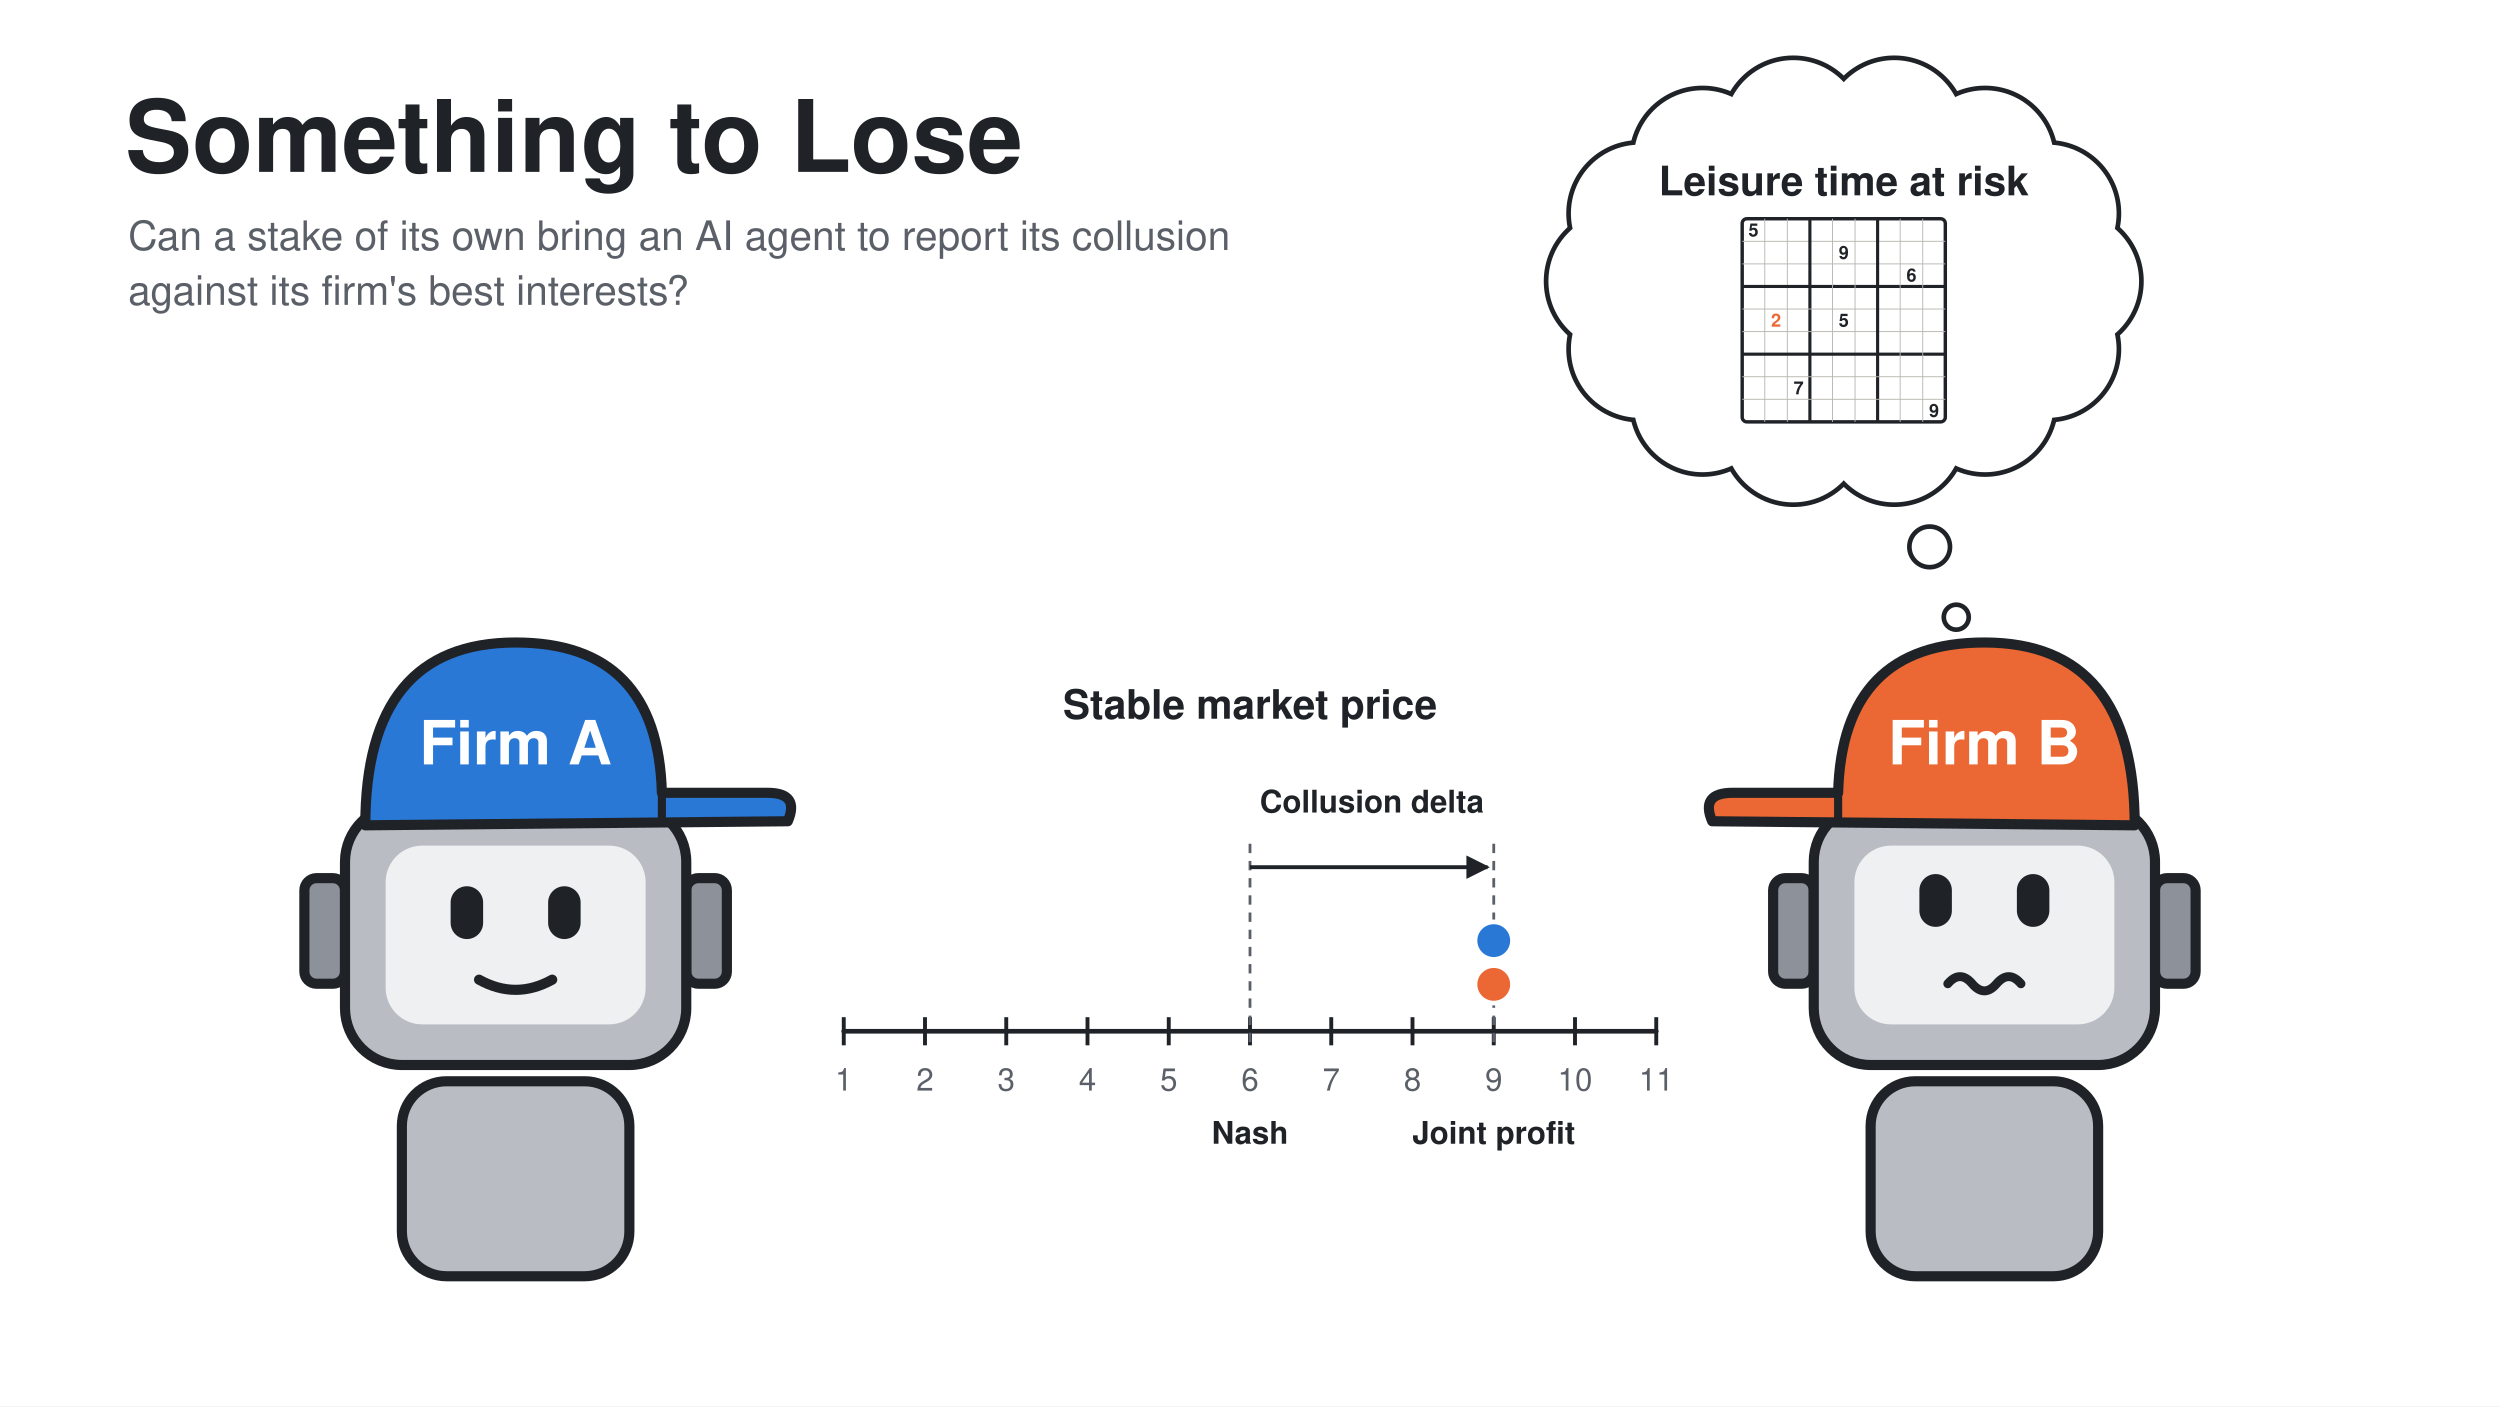
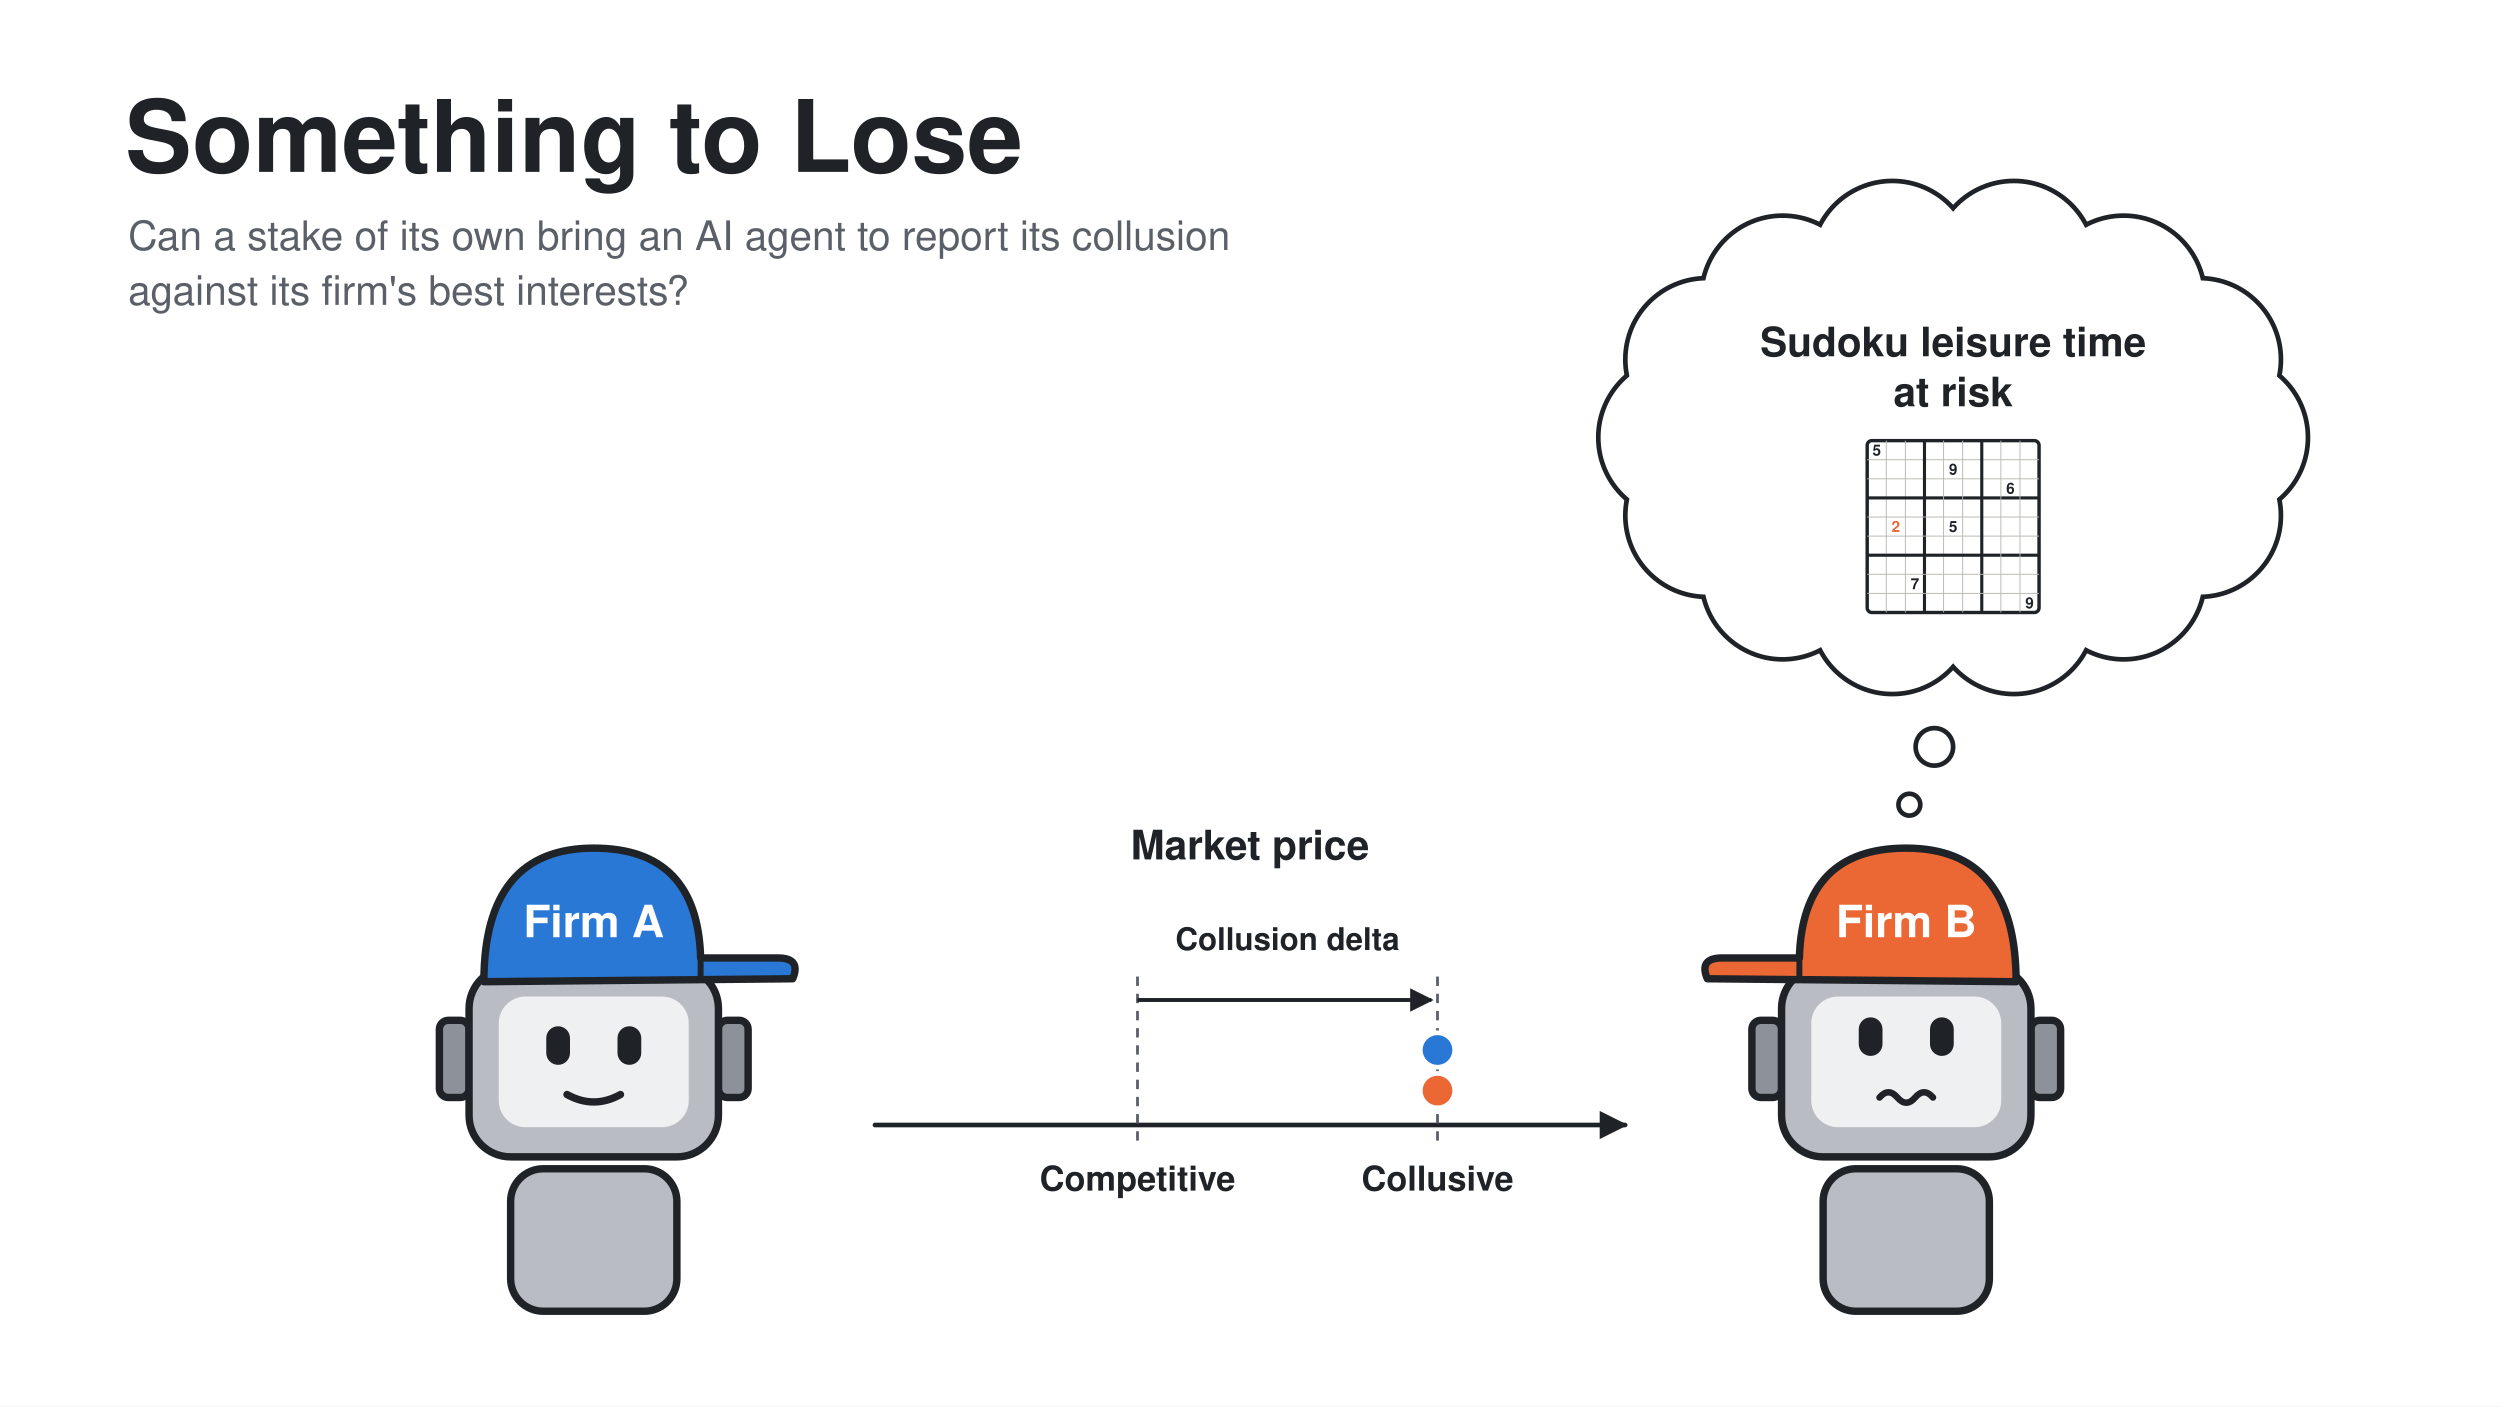
<svg xmlns="http://www.w3.org/2000/svg" viewBox="0 0 1600 900" width="1600" height="900">
  <rect width="1600" height="900" fill="white" />
-   <path d="M540 660H1060" stroke="#1f2328" stroke-width="3" stroke-linecap="round" />
-   <text x="800.0" y="460" font-size="26" fill="#1f2328" text-anchor="middle" font-weight="bold" font-family="Helvetica, Arial, sans-serif">Stable market price</text>
-   <path d="M540.0 651V669" stroke="#1f2328" stroke-width="2.5" />
-   <text x="540.0" y="698" font-size="20" fill="#5b6068" text-anchor="middle" font-weight="normal" font-family="Helvetica, Arial, sans-serif">1</text>
-   <path d="M592.0 651V669" stroke="#1f2328" stroke-width="2.5" />
-   <text x="592.0" y="698" font-size="20" fill="#5b6068" text-anchor="middle" font-weight="normal" font-family="Helvetica, Arial, sans-serif">2</text>
-   <path d="M644.0 651V669" stroke="#1f2328" stroke-width="2.5" />
-   <text x="644.0" y="698" font-size="20" fill="#5b6068" text-anchor="middle" font-weight="normal" font-family="Helvetica, Arial, sans-serif">3</text>
-   <path d="M696.0 651V669" stroke="#1f2328" stroke-width="2.5" />
-   <text x="696.0" y="698" font-size="20" fill="#5b6068" text-anchor="middle" font-weight="normal" font-family="Helvetica, Arial, sans-serif">4</text>
-   <path d="M748.0 651V669" stroke="#1f2328" stroke-width="2.5" />
-   <text x="748.0" y="698" font-size="20" fill="#5b6068" text-anchor="middle" font-weight="normal" font-family="Helvetica, Arial, sans-serif">5</text>
-   <path d="M800.0 651V669" stroke="#1f2328" stroke-width="2.5" />
-   <text x="800.0" y="698" font-size="20" fill="#5b6068" text-anchor="middle" font-weight="normal" font-family="Helvetica, Arial, sans-serif">6</text>
-   <path d="M852.0 651V669" stroke="#1f2328" stroke-width="2.5" />
-   <text x="852.0" y="698" font-size="20" fill="#5b6068" text-anchor="middle" font-weight="normal" font-family="Helvetica, Arial, sans-serif">7</text>
-   <path d="M904.0 651V669" stroke="#1f2328" stroke-width="2.5" />
-   <text x="904.0" y="698" font-size="20" fill="#5b6068" text-anchor="middle" font-weight="normal" font-family="Helvetica, Arial, sans-serif">8</text>
-   <path d="M956.0 651V669" stroke="#1f2328" stroke-width="2.5" />
-   <text x="956.0" y="698" font-size="20" fill="#5b6068" text-anchor="middle" font-weight="normal" font-family="Helvetica, Arial, sans-serif">9</text>
-   <path d="M1008.0 651V669" stroke="#1f2328" stroke-width="2.5" />
-   <text x="1008.0" y="698" font-size="20" fill="#5b6068" text-anchor="middle" font-weight="normal" font-family="Helvetica, Arial, sans-serif">10</text>
-   <path d="M1060.0 651V669" stroke="#1f2328" stroke-width="2.5" />
-   <text x="1060.0" y="698" font-size="20" fill="#5b6068" text-anchor="middle" font-weight="normal" font-family="Helvetica, Arial, sans-serif">11</text>
-   <path d="M800.0 540V670" stroke="#5b6068" stroke-width="1.8" stroke-dasharray="6 5" />
-   <text x="800.0" y="732" font-size="20" fill="#1f2328" text-anchor="middle" font-weight="bold" font-family="Helvetica, Arial, sans-serif">Nash</text>
-   <path d="M956.0 540V670" stroke="#5b6068" stroke-width="1.8" stroke-dasharray="6 5" />
-   <text x="956.0" y="732" font-size="20" fill="#1f2328" text-anchor="middle" font-weight="bold" font-family="Helvetica, Arial, sans-serif">Joint profit</text>
  <defs>
    <marker id="tip" viewBox="0 0 10 10" refX="9" refY="5" markerWidth="6" markerHeight="6" orient="auto">
      <path d="M0 0L10 5L0 10Z" fill="#1f2328" />
    </marker>
  </defs>
-   <path d="M800.0 555H952.0" stroke="#1f2328" stroke-width="2.5" marker-end="url(#tip)" />
-   <text x="878.0" y="520" font-size="20" fill="#1f2328" text-anchor="middle" font-weight="bold" font-family="Helvetica, Arial, sans-serif">Collusion delta</text>
-   <circle cx="956.0" cy="602" r="12" fill="#2a78d6" stroke="white" stroke-width="3" />
-   <circle cx="956.0" cy="630" r="12" fill="#eb6834" stroke="white" stroke-width="3" />
-   <g transform="translate(330 640) scale(2.6 2.6)">
+   <path d="M560 720H1040" stroke="#1f2328" stroke-width="3" stroke-linecap="round" marker-end="url(#tip)" />
+   <text x="800.0" y="550" font-size="26" fill="#1f2328" text-anchor="middle" font-weight="bold" font-family="Helvetica, Arial, sans-serif">Market price</text>
+   <path d="M728.0 625V732" stroke="#5b6068" stroke-width="1.8" stroke-dasharray="6 5" />
+   <text x="728.0" y="762" font-size="22" fill="#1f2328" text-anchor="middle" font-weight="bold" font-family="Helvetica, Arial, sans-serif">Competitive</text>
+   <path d="M920.0 625V732" stroke="#5b6068" stroke-width="1.8" stroke-dasharray="6 5" />
+   <text x="920.0" y="762" font-size="22" fill="#1f2328" text-anchor="middle" font-weight="bold" font-family="Helvetica, Arial, sans-serif">Collusive</text>
+   <path d="M728.0 640H916.0" stroke="#1f2328" stroke-width="2.5" marker-end="url(#tip)" />
+   <text x="824.0" y="608" font-size="20" fill="#1f2328" text-anchor="middle" font-weight="bold" font-family="Helvetica, Arial, sans-serif">Collusion delta</text>
+   <circle cx="920.0" cy="672" r="11" fill="#2a78d6" stroke="white" stroke-width="3" />
+   <circle cx="920.0" cy="698" r="11" fill="#eb6834" stroke="white" stroke-width="3" />
+   <g transform="translate(380 710) scale(1.9 1.9)">
    <rect x="-52" y="-30" width="10" height="26" rx="3" fill="#8d9199" stroke="#1f2328" stroke-width="2.5" />
    <rect x="42" y="-30" width="10" height="26" rx="3" fill="#8d9199" stroke="#1f2328" stroke-width="2.5" />
    <rect x="-28" y="20" width="56" height="48" rx="11" fill="#b9bcc2" stroke="#1f2328" stroke-width="2.5" />
    <rect x="-42" y="-48" width="84" height="64" rx="14" fill="#b9bcc2" stroke="#1f2328" stroke-width="2.5" />
    <rect x="-32" y="-38" width="64" height="44" rx="9" fill="#eef0f2" />
    <rect x="-16" y="-28" width="8" height="13" rx="4" fill="#1f2328" />
    <rect x="8" y="-28" width="8" height="13" rx="4" fill="#1f2328" />
    <path d="M-9 -5Q0 0 9 -5" stroke="#1f2328" stroke-width="2.5" fill="none" stroke-linecap="round" stroke-linejoin="round" />
    <path d="M-37 -43Q-37 -88 0 -88Q35 -88 36 -51H62Q70 -51 67 -44Z" fill="#2a78d6" stroke="#1f2328" stroke-width="2.5" stroke-linejoin="round" />
    <path d="M36 -51V-44" stroke="#1f2328" stroke-width="2" />
  </g>
-   <text x="330" y="489.2" font-size="39.0" fill="white" text-anchor="middle" font-weight="bold" font-family="Helvetica, Arial, sans-serif">Firm A</text>
-   <g transform="translate(1270 640) scale(-2.6 2.6)">
+   <text x="380" y="599.8" font-size="28.5" fill="white" text-anchor="middle" font-weight="bold" font-family="Helvetica, Arial, sans-serif">Firm A</text>
+   <g transform="translate(1220 710) scale(-1.9 1.9)">
    <rect x="-52" y="-30" width="10" height="26" rx="3" fill="#8d9199" stroke="#1f2328" stroke-width="2.5" />
    <rect x="42" y="-30" width="10" height="26" rx="3" fill="#8d9199" stroke="#1f2328" stroke-width="2.5" />
    <rect x="-28" y="20" width="56" height="48" rx="11" fill="#b9bcc2" stroke="#1f2328" stroke-width="2.5" />
    <rect x="-42" y="-48" width="84" height="64" rx="14" fill="#b9bcc2" stroke="#1f2328" stroke-width="2.5" />
    <rect x="-32" y="-38" width="64" height="44" rx="9" fill="#eef0f2" />
    <rect x="-16" y="-31" width="8" height="13" rx="4" fill="#1f2328" />
    <rect x="8" y="-31" width="8" height="13" rx="4" fill="#1f2328" />
    <path d="M-9 -4Q-6 -7.5 -3 -4T3 -4T9 -4" stroke="#1f2328" stroke-width="2.2" fill="none" stroke-linecap="round" stroke-linejoin="round" />
    <path d="M-37 -43Q-37 -88 0 -88Q35 -88 36 -51H62Q70 -51 67 -44Z" fill="#eb6834" stroke="#1f2328" stroke-width="2.5" stroke-linejoin="round" />
    <path d="M36 -51V-44" stroke="#1f2328" stroke-width="2" />
  </g>
-   <text x="1270" y="489.2" font-size="39.0" fill="white" text-anchor="middle" font-weight="bold" font-family="Helvetica, Arial, sans-serif">Firm B</text>
-   <circle cx="1252" cy="395" r="8" fill="white" stroke="#1f2328" stroke-width="3" />
-   <circle cx="1235" cy="350" r="13" fill="white" stroke="#1f2328" stroke-width="3" />
-   <circle cx="1325.0" cy="180.0" r="44.0" fill="white" stroke="#1f2328" stroke-width="6" />
-   <circle cx="1310.6" cy="223.4" r="44.0" fill="white" stroke="#1f2328" stroke-width="6" />
-   <circle cx="1270.4" cy="258.2" r="44.0" fill="white" stroke="#1f2328" stroke-width="6" />
-   <circle cx="1212.3" cy="277.5" r="44.0" fill="white" stroke="#1f2328" stroke-width="6" />
-   <circle cx="1147.7" cy="277.5" r="44.0" fill="white" stroke="#1f2328" stroke-width="6" />
-   <circle cx="1089.6" cy="258.2" r="44.0" fill="white" stroke="#1f2328" stroke-width="6" />
-   <circle cx="1049.4" cy="223.4" r="44.0" fill="white" stroke="#1f2328" stroke-width="6" />
-   <circle cx="1035.0" cy="180.0" r="44.0" fill="white" stroke="#1f2328" stroke-width="6" />
-   <circle cx="1049.4" cy="136.6" r="44.0" fill="white" stroke="#1f2328" stroke-width="6" />
-   <circle cx="1089.6" cy="101.8" r="44.0" fill="white" stroke="#1f2328" stroke-width="6" />
-   <circle cx="1147.7" cy="82.5" r="44.0" fill="white" stroke="#1f2328" stroke-width="6" />
-   <circle cx="1212.3" cy="82.5" r="44.0" fill="white" stroke="#1f2328" stroke-width="6" />
-   <circle cx="1270.4" cy="101.8" r="44.0" fill="white" stroke="#1f2328" stroke-width="6" />
-   <circle cx="1310.6" cy="136.6" r="44.0" fill="white" stroke="#1f2328" stroke-width="6" />
-   <circle cx="1325.0" cy="180.0" r="44.0" fill="white" />
-   <circle cx="1310.6" cy="223.4" r="44.0" fill="white" />
-   <circle cx="1270.4" cy="258.2" r="44.0" fill="white" />
-   <circle cx="1212.3" cy="277.5" r="44.0" fill="white" />
-   <circle cx="1147.7" cy="277.5" r="44.0" fill="white" />
-   <circle cx="1089.6" cy="258.2" r="44.0" fill="white" />
-   <circle cx="1049.4" cy="223.4" r="44.0" fill="white" />
-   <circle cx="1035.0" cy="180.0" r="44.0" fill="white" />
-   <circle cx="1049.4" cy="136.6" r="44.0" fill="white" />
-   <circle cx="1089.6" cy="101.8" r="44.0" fill="white" />
-   <circle cx="1147.7" cy="82.5" r="44.0" fill="white" />
-   <circle cx="1212.3" cy="82.5" r="44.0" fill="white" />
-   <circle cx="1270.4" cy="101.8" r="44.0" fill="white" />
-   <circle cx="1310.6" cy="136.6" r="44.0" fill="white" />
-   <ellipse cx="1180" cy="180" rx="145.0" ry="100.0" fill="white" />
-   <rect x="1115" y="140" width="130" height="130" rx="3" fill="white" stroke="#1f2328" stroke-width="2.2" />
-   <path d="M1129.444 140V270M1115 154.444H1245" stroke="#b8b8b2" stroke-width="0.6" />
-   <path d="M1143.889 140V270M1115 168.889H1245" stroke="#b8b8b2" stroke-width="0.6" />
-   <path d="M1158.333 140V270M1115 183.333H1245" stroke="#1f2328" stroke-width="2" />
-   <path d="M1172.778 140V270M1115 197.778H1245" stroke="#b8b8b2" stroke-width="0.6" />
-   <path d="M1187.222 140V270M1115 212.222H1245" stroke="#b8b8b2" stroke-width="0.6" />
-   <path d="M1201.667 140V270M1115 226.667H1245" stroke="#1f2328" stroke-width="2" />
-   <path d="M1216.111 140V270M1115 241.111H1245" stroke="#b8b8b2" stroke-width="0.6" />
-   <path d="M1230.556 140V270M1115 255.556H1245" stroke="#b8b8b2" stroke-width="0.6" />
-   <text x="1122.222" y="151.267" font-size="11.556" fill="#1f2328" text-anchor="middle" font-weight="bold" font-family="Helvetica, Arial, sans-serif">5</text>
-   <text x="1180.0" y="165.711" font-size="11.556" fill="#1f2328" text-anchor="middle" font-weight="bold" font-family="Helvetica, Arial, sans-serif">9</text>
-   <text x="1223.333" y="180.156" font-size="11.556" fill="#1f2328" text-anchor="middle" font-weight="bold" font-family="Helvetica, Arial, sans-serif">6</text>
-   <text x="1136.667" y="209.044" font-size="11.556" fill="#eb6834" text-anchor="middle" font-weight="bold" font-family="Helvetica, Arial, sans-serif">2</text>
-   <text x="1180.0" y="209.044" font-size="11.556" fill="#1f2328" text-anchor="middle" font-weight="bold" font-family="Helvetica, Arial, sans-serif">5</text>
-   <text x="1151.111" y="252.378" font-size="11.556" fill="#1f2328" text-anchor="middle" font-weight="bold" font-family="Helvetica, Arial, sans-serif">7</text>
-   <text x="1237.778" y="266.822" font-size="11.556" fill="#1f2328" text-anchor="middle" font-weight="bold" font-family="Helvetica, Arial, sans-serif">9</text>
-   <text x="1180" y="125" font-size="26" fill="#1f2328" text-anchor="middle" font-weight="bold" font-family="Helvetica, Arial, sans-serif">Leisure time at risk</text>
+   <text x="1220" y="599.8" font-size="28.5" fill="white" text-anchor="middle" font-weight="bold" font-family="Helvetica, Arial, sans-serif">Firm B</text>
+   <circle cx="1222" cy="515" r="7" fill="white" stroke="#1f2328" stroke-width="3" />
+   <circle cx="1238" cy="478" r="12" fill="white" stroke="#1f2328" stroke-width="3" />
+   <circle cx="1425.0" cy="280.0" r="50.6" fill="white" stroke="#1f2328" stroke-width="6" />
+   <circle cx="1407.7" cy="329.9" r="50.6" fill="white" stroke="#1f2328" stroke-width="6" />
+   <circle cx="1359.1" cy="369.9" r="50.6" fill="white" stroke="#1f2328" stroke-width="6" />
+   <circle cx="1288.9" cy="392.1" r="50.6" fill="white" stroke="#1f2328" stroke-width="6" />
+   <circle cx="1211.1" cy="392.1" r="50.6" fill="white" stroke="#1f2328" stroke-width="6" />
+   <circle cx="1140.9" cy="369.9" r="50.6" fill="white" stroke="#1f2328" stroke-width="6" />
+   <circle cx="1092.3" cy="329.9" r="50.6" fill="white" stroke="#1f2328" stroke-width="6" />
+   <circle cx="1075.0" cy="280.0" r="50.6" fill="white" stroke="#1f2328" stroke-width="6" />
+   <circle cx="1092.3" cy="230.1" r="50.6" fill="white" stroke="#1f2328" stroke-width="6" />
+   <circle cx="1140.9" cy="190.1" r="50.6" fill="white" stroke="#1f2328" stroke-width="6" />
+   <circle cx="1211.1" cy="167.9" r="50.6" fill="white" stroke="#1f2328" stroke-width="6" />
+   <circle cx="1288.9" cy="167.9" r="50.6" fill="white" stroke="#1f2328" stroke-width="6" />
+   <circle cx="1359.1" cy="190.1" r="50.6" fill="white" stroke="#1f2328" stroke-width="6" />
+   <circle cx="1407.7" cy="230.1" r="50.6" fill="white" stroke="#1f2328" stroke-width="6" />
+   <circle cx="1425.0" cy="280.0" r="50.6" fill="white" />
+   <circle cx="1407.7" cy="329.9" r="50.6" fill="white" />
+   <circle cx="1359.1" cy="369.9" r="50.6" fill="white" />
+   <circle cx="1288.9" cy="392.1" r="50.6" fill="white" />
+   <circle cx="1211.1" cy="392.1" r="50.6" fill="white" />
+   <circle cx="1140.9" cy="369.9" r="50.6" fill="white" />
+   <circle cx="1092.3" cy="329.9" r="50.6" fill="white" />
+   <circle cx="1075.0" cy="280.0" r="50.6" fill="white" />
+   <circle cx="1092.3" cy="230.1" r="50.6" fill="white" />
+   <circle cx="1140.9" cy="190.1" r="50.6" fill="white" />
+   <circle cx="1211.1" cy="167.9" r="50.6" fill="white" />
+   <circle cx="1288.9" cy="167.9" r="50.6" fill="white" />
+   <circle cx="1359.1" cy="190.1" r="50.6" fill="white" />
+   <circle cx="1407.7" cy="230.1" r="50.6" fill="white" />
+   <ellipse cx="1250" cy="280" rx="175.0" ry="115.0" fill="white" />
+   <text x="1250" y="228" font-size="26" fill="#1f2328" text-anchor="middle" font-weight="bold" font-family="Helvetica, Arial, sans-serif">Sudoku leisure time</text>
+   <text x="1250" y="260" font-size="26" fill="#1f2328" text-anchor="middle" font-weight="bold" font-family="Helvetica, Arial, sans-serif">at risk</text>
+   <rect x="1195" y="282" width="110" height="110" rx="3" fill="white" stroke="#1f2328" stroke-width="2.2" />
+   <path d="M1207.222 282V392M1195 294.222H1305" stroke="#b8b8b2" stroke-width="0.6" />
+   <path d="M1219.444 282V392M1195 306.444H1305" stroke="#b8b8b2" stroke-width="0.6" />
+   <path d="M1231.667 282V392M1195 318.667H1305" stroke="#1f2328" stroke-width="2" />
+   <path d="M1243.889 282V392M1195 330.889H1305" stroke="#b8b8b2" stroke-width="0.6" />
+   <path d="M1256.111 282V392M1195 343.111H1305" stroke="#b8b8b2" stroke-width="0.6" />
+   <path d="M1268.333 282V392M1195 355.333H1305" stroke="#1f2328" stroke-width="2" />
+   <path d="M1280.556 282V392M1195 367.556H1305" stroke="#b8b8b2" stroke-width="0.6" />
+   <path d="M1292.778 282V392M1195 379.778H1305" stroke="#b8b8b2" stroke-width="0.6" />
+   <text x="1201.111" y="291.533" font-size="9.778" fill="#1f2328" text-anchor="middle" font-weight="bold" font-family="Helvetica, Arial, sans-serif">5</text>
+   <text x="1250.0" y="303.756" font-size="9.778" fill="#1f2328" text-anchor="middle" font-weight="bold" font-family="Helvetica, Arial, sans-serif">9</text>
+   <text x="1286.667" y="315.978" font-size="9.778" fill="#1f2328" text-anchor="middle" font-weight="bold" font-family="Helvetica, Arial, sans-serif">6</text>
+   <text x="1213.333" y="340.422" font-size="9.778" fill="#eb6834" text-anchor="middle" font-weight="bold" font-family="Helvetica, Arial, sans-serif">2</text>
+   <text x="1250.0" y="340.422" font-size="9.778" fill="#1f2328" text-anchor="middle" font-weight="bold" font-family="Helvetica, Arial, sans-serif">5</text>
+   <text x="1225.556" y="377.089" font-size="9.778" fill="#1f2328" text-anchor="middle" font-weight="bold" font-family="Helvetica, Arial, sans-serif">7</text>
+   <text x="1298.889" y="389.311" font-size="9.778" fill="#1f2328" text-anchor="middle" font-weight="bold" font-family="Helvetica, Arial, sans-serif">9</text>
  <text x="80" y="110" font-size="64" fill="#1f2328" text-anchor="start" font-weight="bold" font-family="Helvetica, Arial, sans-serif">Something to Lose</text>
  <text x="82" y="160.0" font-size="26" fill="#5b6068" text-anchor="start" font-weight="normal" font-family="Helvetica, Arial, sans-serif">Can a stake of its own bring an AI agent to report its collusion</text>
  <text x="82" y="195.1" font-size="26" fill="#5b6068" text-anchor="start" font-weight="normal" font-family="Helvetica, Arial, sans-serif">against its firm's best interests?</text>
</svg>
